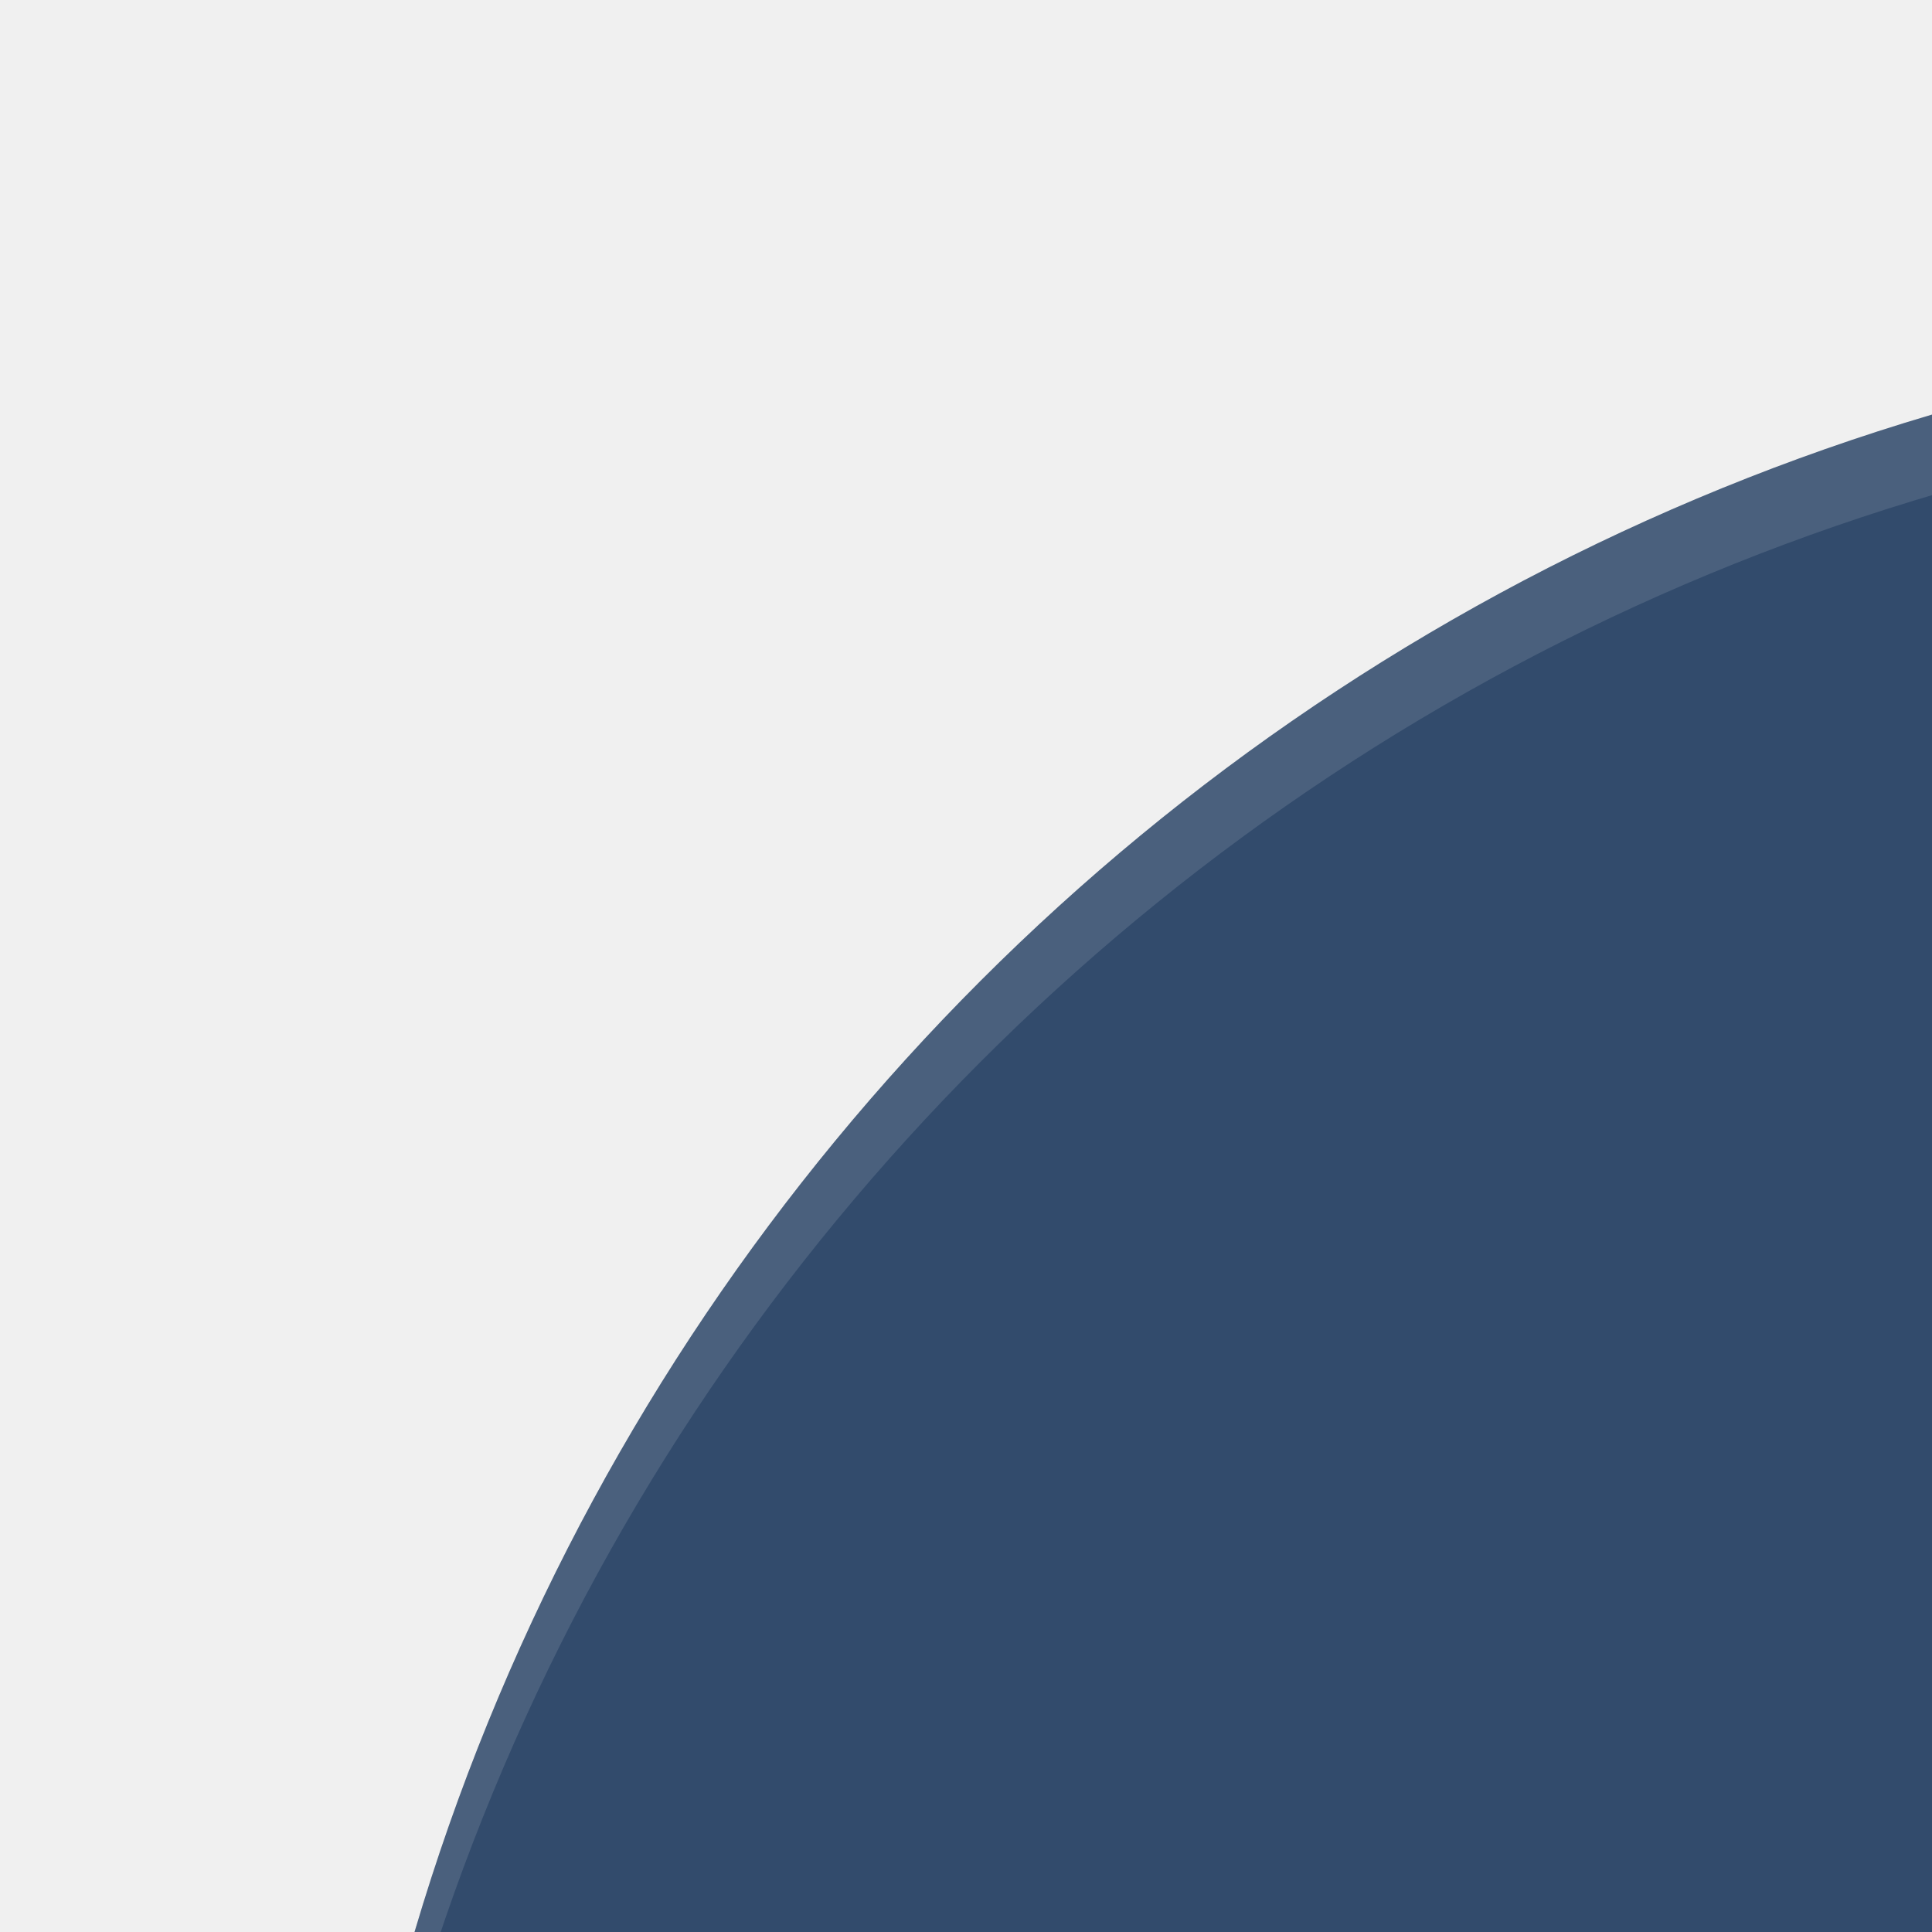
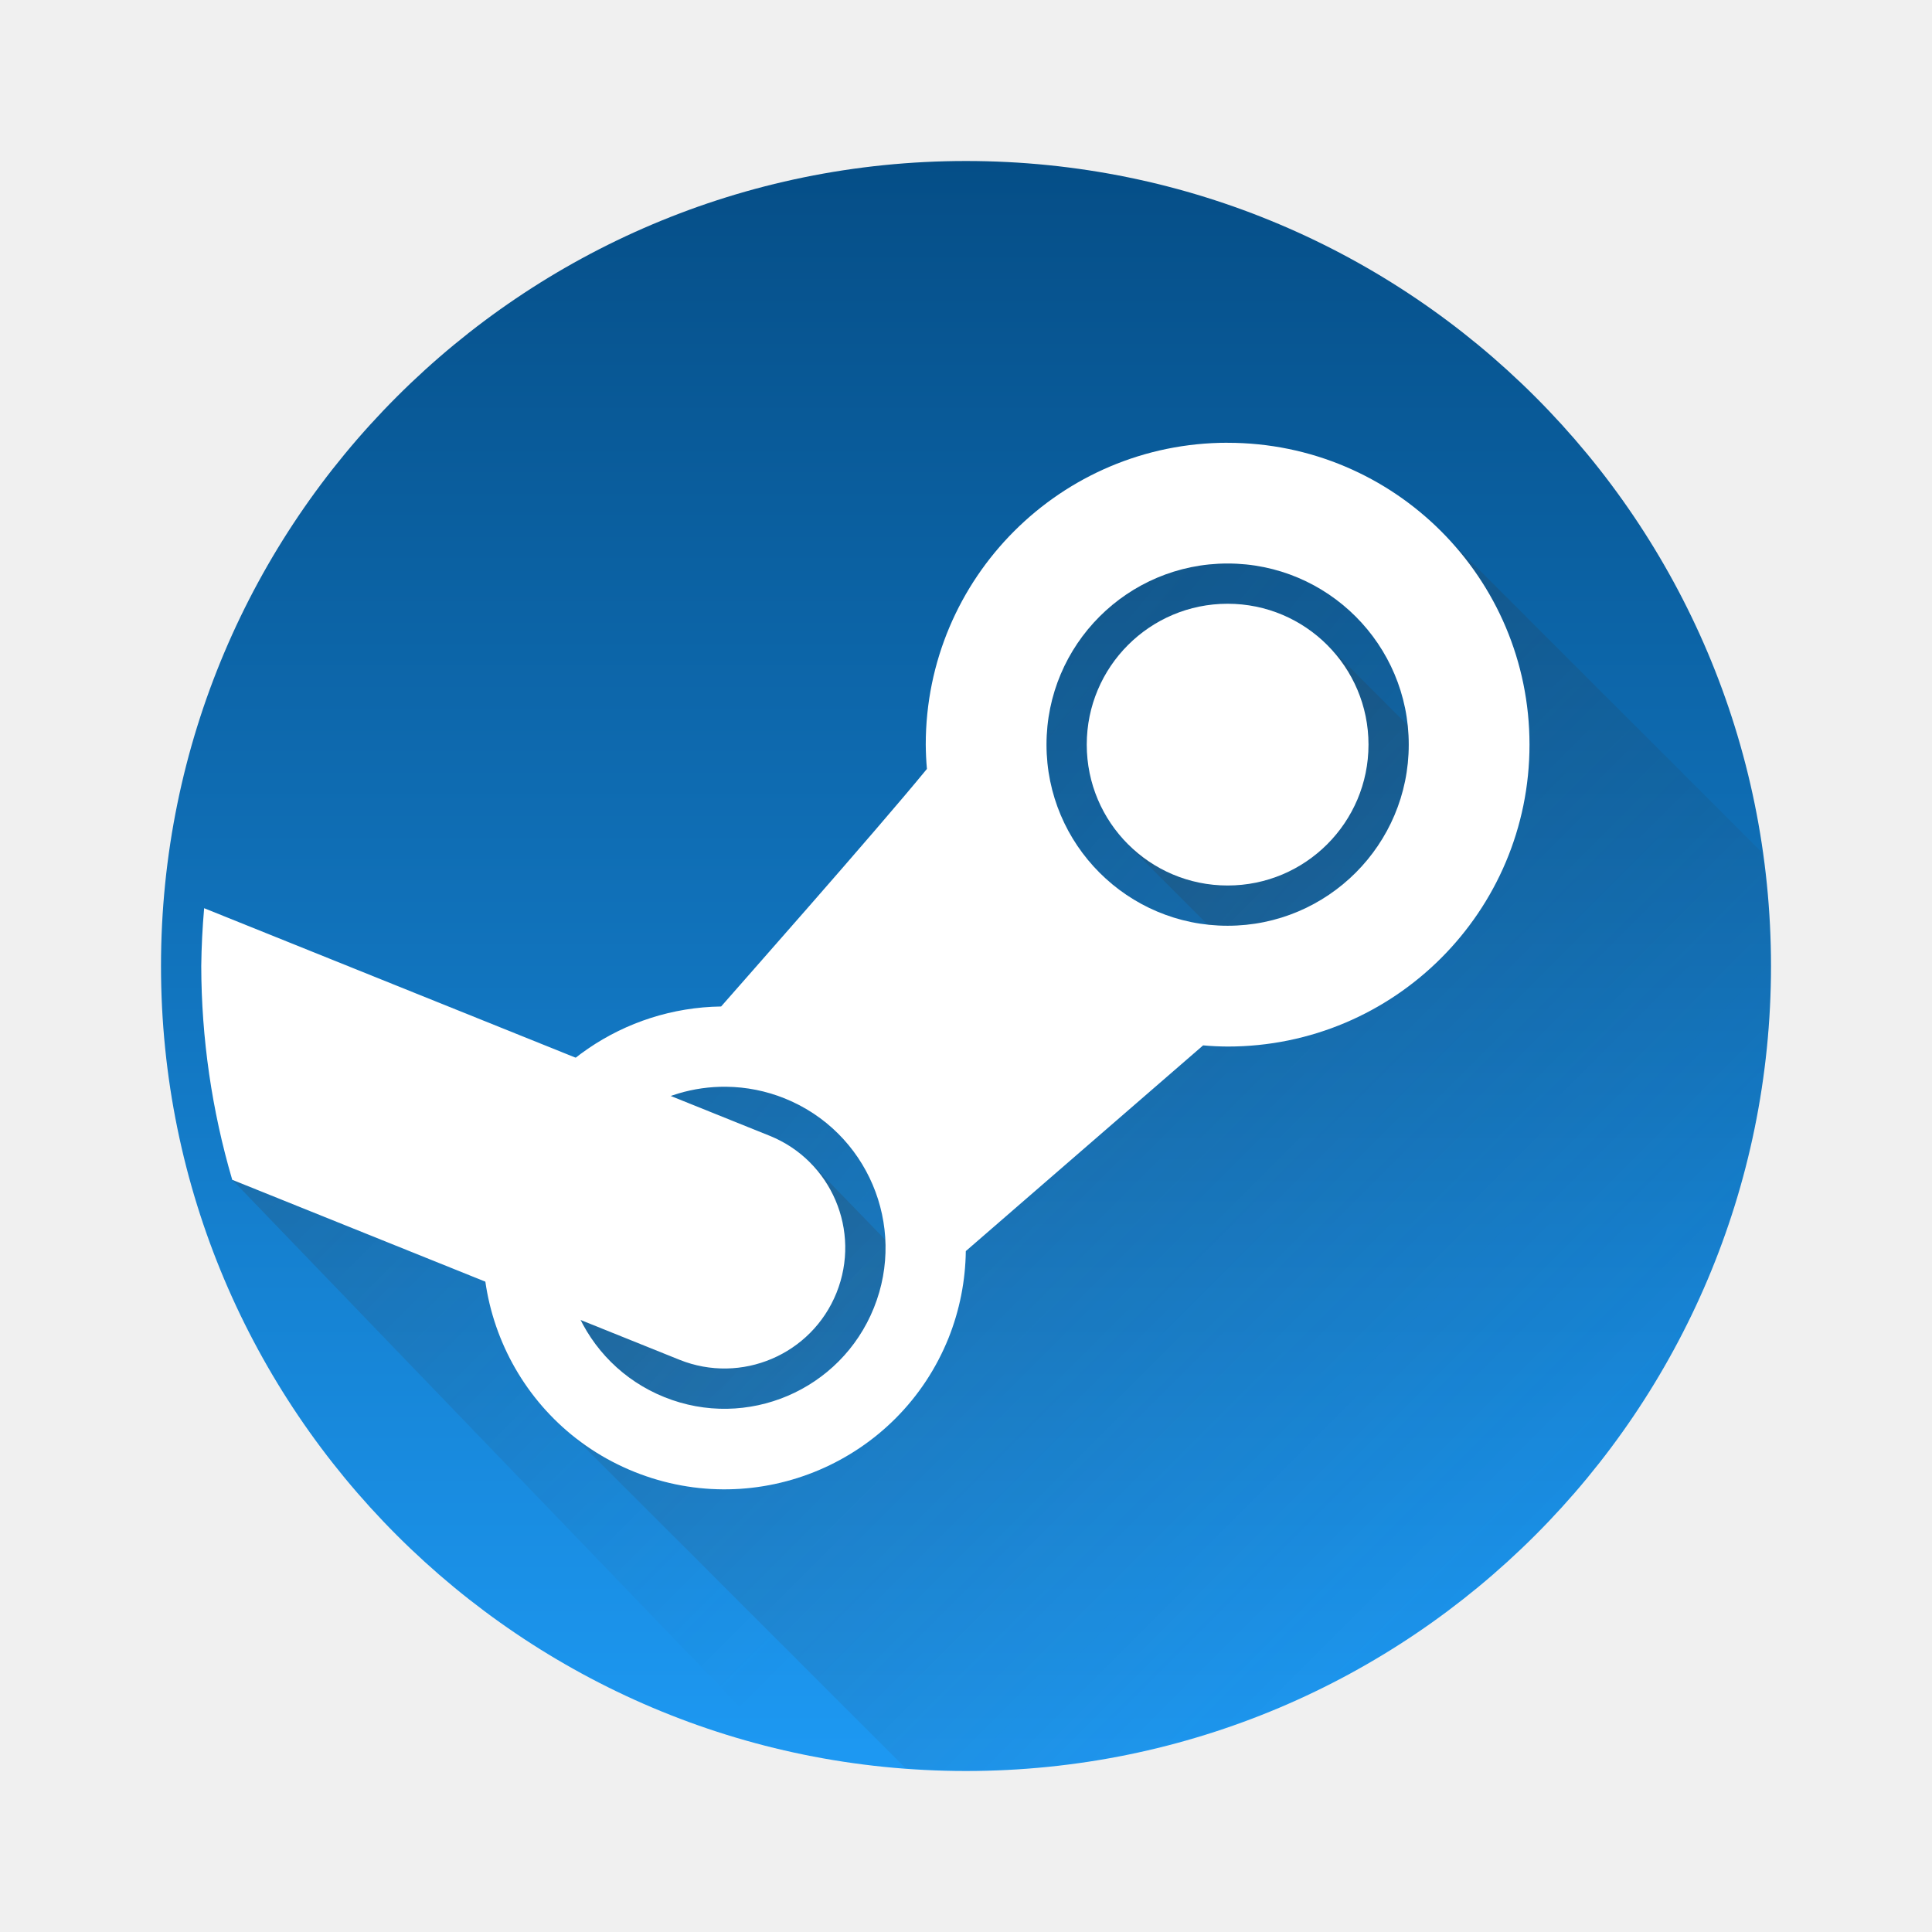
- <svg xmlns="http://www.w3.org/2000/svg" width="24px" height="24px" version="1">
-   <path style="opacity:0.2" d="m 4.05,32 c -0.012,0.334 -0.051,0.662 -0.051,1 0,15.512 12.488,28 28,28 15.512,0 28,-12.488 28,-28 0,-0.338 -0.04,-0.666 -0.05,-1 -0.528,15.042 -12.776,27 -27.95,27 C 16.825,59 4.577,47.042 4.049,32 Z" />
-   <path style="fill:#324b6c" d="m 59.999,32 c 0,-15.512 -12.488,-28 -28,-28 -15.512,0 -28,12.488 -28,28 0,15.512 12.488,28 28,28 15.512,0 28,-12.488 28,-28 z" />
-   <path style="opacity:0.2" d="m 40,15 a 10,10 0 0 0 -10,10 10,10 0 0 0 0,0.002 L 23.389,34.062 A 7.5,7.5 0 0 0 22.5,34 7.5,7.5 0 0 0 17.492,35.928 L 5.529,31.076 C 5.196,30.941 4.669,30.758 4.107,30.584 4.04,31.381 4,32.185 4,33 c 0,1.376 0.101,2.727 0.291,4.049 L 15.004,41.395 A 7.5,7.5 0 0 0 15,41.5 7.5,7.5 0 0 0 22.5,49 7.5,7.5 0 0 0 30,41.5 7.5,7.5 0 0 0 29.982,41.131 l 8.461,-6.258 A 10,10 0 0 0 40,35 10,10 0 0 0 50,25 10,10 0 0 0 40,15 Z m 0,3 a 7,7 0 0 1 7,7 7,7 0 0 1 -7,7 7,7 0 0 1 -7,-7 7,7 0 0 1 7,-7 z m 0,2 a 5,5 0 0 0 -5,5 5,5 0 0 0 5,5 5,5 0 0 0 5,-5 5,5 0 0 0 -5,-5 z M 22.5,37 A 4.5,4.5 0 0 1 27,41.5 4.5,4.5 0 0 1 22.5,46 4.5,4.5 0 0 1 18.158,42.672 l 2.723,1.105 c 1.54,0.625 3.283,-0.112 3.908,-1.652 0.625,-1.54 -0.112,-3.283 -1.652,-3.908 L 20.883,37.303 A 4.5,4.5 0 0 1 22.5,37 Z" />
-   <path style="opacity:0.12;fill:#ffffff" d="M 32 4 C 16.488 4 4 16.488 4 32 C 4 32.11 4.01 32.216 4.016 32.324 C 4.373 17.128 16.715 5 32 5 C 47.285 5 59.627 17.128 59.984 32.324 C 59.99 32.216 60 32.109 60 32 C 60 16.488 47.512 4 32 4 z" />
-   <path style="fill:#ffffff" d="M 22.5,33 A 7.5,7.5 0 0 0 15,40.5 7.5,7.5 0 0 0 22.5,48 7.5,7.5 0 0 0 30,40.5 7.5,7.5 0 0 0 22.5,33 Z m 0,3 A 4.5,4.5 0 0 1 27,40.5 4.5,4.5 0 0 1 22.5,45 4.5,4.5 0 0 1 18,40.5 4.5,4.5 0 0 1 22.5,36 Z" />
-   <path style="fill:#ffffff" d="m 22.768,33.914 8.502,-11.652 2.196,6.933 7.691,2.67 -11.833,8.752 -2.728,-3.954 z" />
-   <path style="fill:#ffffff" d="M 40,14 A 10,10 0 0 0 30,24 10,10 0 0 0 40,34 10,10 0 0 0 50,24 10,10 0 0 0 40,14 Z m 0,3 a 7,7 0 0 1 7,7 7,7 0 0 1 -7,7 7,7 0 0 1 -7,-7 7,7 0 0 1 7,-7 z" />
-   <circle style="fill:#ffffff" cx="40" cy="24" r="5" />
-   <path style="fill:#ffffff" d="M 4.107 29.584 C 4.04 30.381 4 31.185 4 32 C 4 33.376 4.101 34.727 4.291 36.049 L 20.881 42.777 C 22.421 43.402 24.164 42.665 24.789 41.125 C 25.414 39.585 24.677 37.842 23.137 37.217 L 5.529 30.076 C 5.196 29.941 4.669 29.758 4.107 29.584 z" />
+ <svg xmlns="http://www.w3.org/2000/svg" xmlns:xlink="http://www.w3.org/1999/xlink" height="48" viewBox="0 0 48 48" width="48">
+   <defs>
+     <linearGradient id="a">
+       <stop offset="0" stop-color="#31363b" stop-opacity=".208" />
+       <stop offset="1" stop-color="#31363b" stop-opacity="0" />
+     </linearGradient>
+     <linearGradient id="b" gradientUnits="userSpaceOnUse" x1="31.969" x2="45.969" xlink:href="#a" y1="1021.362" y2="1035.362" />
+     <linearGradient id="c" gradientUnits="userSpaceOnUse" x1="36" x2="49" xlink:href="#a" y1="14" y2="27" />
+     <linearGradient id="d" gradientUnits="userSpaceOnUse" x1="5.725" x2="18.725" xlink:href="#a" y1="29.296" y2="42.296" />
+     <linearGradient id="e" gradientUnits="userSpaceOnUse" x1="24" x2="24" y1="1008.362" y2="1048.362">
+       <stop offset="0" stop-color="#054e87" />
+       <stop offset="1" stop-color="#1d99f3" />
+     </linearGradient>
+     <linearGradient id="f" gradientUnits="userSpaceOnUse" x1="27.063" x2="41.947" xlink:href="#a" y1="1019.462" y2="1031.849" />
+     <linearGradient id="g" gradientUnits="userSpaceOnUse" x1="14.755" x2="29.639" xlink:href="#a" y1="1032.123" y2="1044.51" />
+     <linearGradient id="h" gradientUnits="userSpaceOnUse" x1="19.099" x2="33.099" xlink:href="#a" y1="1034.192" y2="1048.192" />
+   </defs>
+   <g transform="translate(0 -1004.362)">
+     <circle cx="24" cy="1028.362" fill="url(#e)" r="20" />
+     <g fill-rule="evenodd">
+       <path d="m26.586 1028.025 8.105-.42 1.91-6.755-5.591-4.442-6.871 5.833z" fill="url(#f)" />
+       <path d="m31.028 1028.357 3.972-.995 1.977-2.977-4-4-4.949 4.971z" fill="url(#b)" />
+       <path d="m35.924 13.33c1.283 1.346 2.076 3.164 2.076 5.17-0 4.142-3.358 7.5-7.5 7.5-.203-.001-.407-.011-.609-.029l-5.896 5.111c-.008.74-.153 1.471-.428 2.158-1.237 3.074-4.732 4.564-7.807 3.326-.243-.098-.471-.215-.693-.34-.043-.024-.086-.049-.129-.074-.211-.125-.414-.261-.605-.408-.006-.005-.013-.009-.02-.014l-.012.002 8.193 8.193c.501.044 1.003.068 1.506.074a20 20 0 0 0 1.311-.047c.067-.004.133-.011.199-.016a20 20 0 0 0 1.846-.223c.032-.005.064-.012.096-.018a20 20 0 0 0 1.396-.312c.24-.06.482-.117.719-.186a20 20 0 0 0 1.217-.404c.221-.08.445-.155.662-.242a20 20 0 0 0 1.148-.514c.219-.105.441-.204.656-.316a20 20 0 0 0 1.031-.592c.232-.139.468-.272.693-.42a20 20 0 0 0 .953-.686c.206-.154.419-.299.619-.461a20 20 0 0 0 .908-.797c.19-.173.387-.339.57-.52a20 20 0 0 0 .834-.893c.163-.182.335-.355.492-.543a20 20 0 0 0 .863-1.137c.102-.142.216-.275.314-.42a20 20 0 0 0 3.371-9.258c0-.001-0-.001 0-.002a20 20 0 0 0 0-.006 20 20 0 0 0 .1-1.99 20 20 0 0 0 -.221-2.814z" fill="url(#c)" transform="translate(0 1004.362)" />
+       <path d="m15.316 1040.068 6.359-.641 1.358-7.551-6.63-1.768-3.8 4.573z" fill="url(#g)" />
+       <path d="m16.985 1040.234 3.972-.416 2.211-3.445-3.062-3.156-6.933 3.987z" fill="url(#h)" />
+       <path d="m5.77 29.312 13.594 14.119a20 20 0 0 0 3.131.494l-8.193-8.193-2.002-4.975z" fill="url(#d)" transform="translate(0 1004.362)" />
+     </g>
+     <g fill="#fff">
+       <path d="m30.5 11c-4.142 0-7.5 3.358-7.5 7.5.002.201.011.403.029.604-1.29 1.576-4.805 5.547-5.113 5.902-2.417.033-4.578 1.513-5.482 3.754-1.237 3.074.252 6.57 3.326 7.807 3.074 1.237 6.57-.252 7.807-3.326.274-.687.419-1.419.428-2.158l5.896-5.111c.203.018.406.028.609.029 4.142 0 7.5-3.358 7.5-7.5-0-4.142-3.358-7.5-7.5-7.5zm0 3c2.485 0 4.5 2.015 4.5 4.5-0 2.485-2.015 4.5-4.5 4.5s-4.5-2.015-4.5-4.5c0-2.485 2.015-4.5 4.5-4.5zm-12.453 13c.496.006.987.104 1.447.289 2.05.825 3.042 3.156 2.217 5.205-.825 2.05-3.156 3.042-5.205 2.217-2.05-.825-3.042-3.156-2.217-5.205.616-1.53 2.108-2.525 3.758-2.506z" transform="translate(0 1004.362)" />
+       <ellipse cx="30.5" cy="1022.862" rx="3.5" ry="3.5" />
+       <path d="m5.072 22.564a19 19 0 0 0 -.072 1.436 19 19 0 0 0 .77 5.312l11.111 4.471a3 3 0 0 0 3.902-1.664 3 3 0 0 0 -1.664-3.902z" transform="translate(0 1004.362)" />
+     </g>
+   </g>
</svg>
